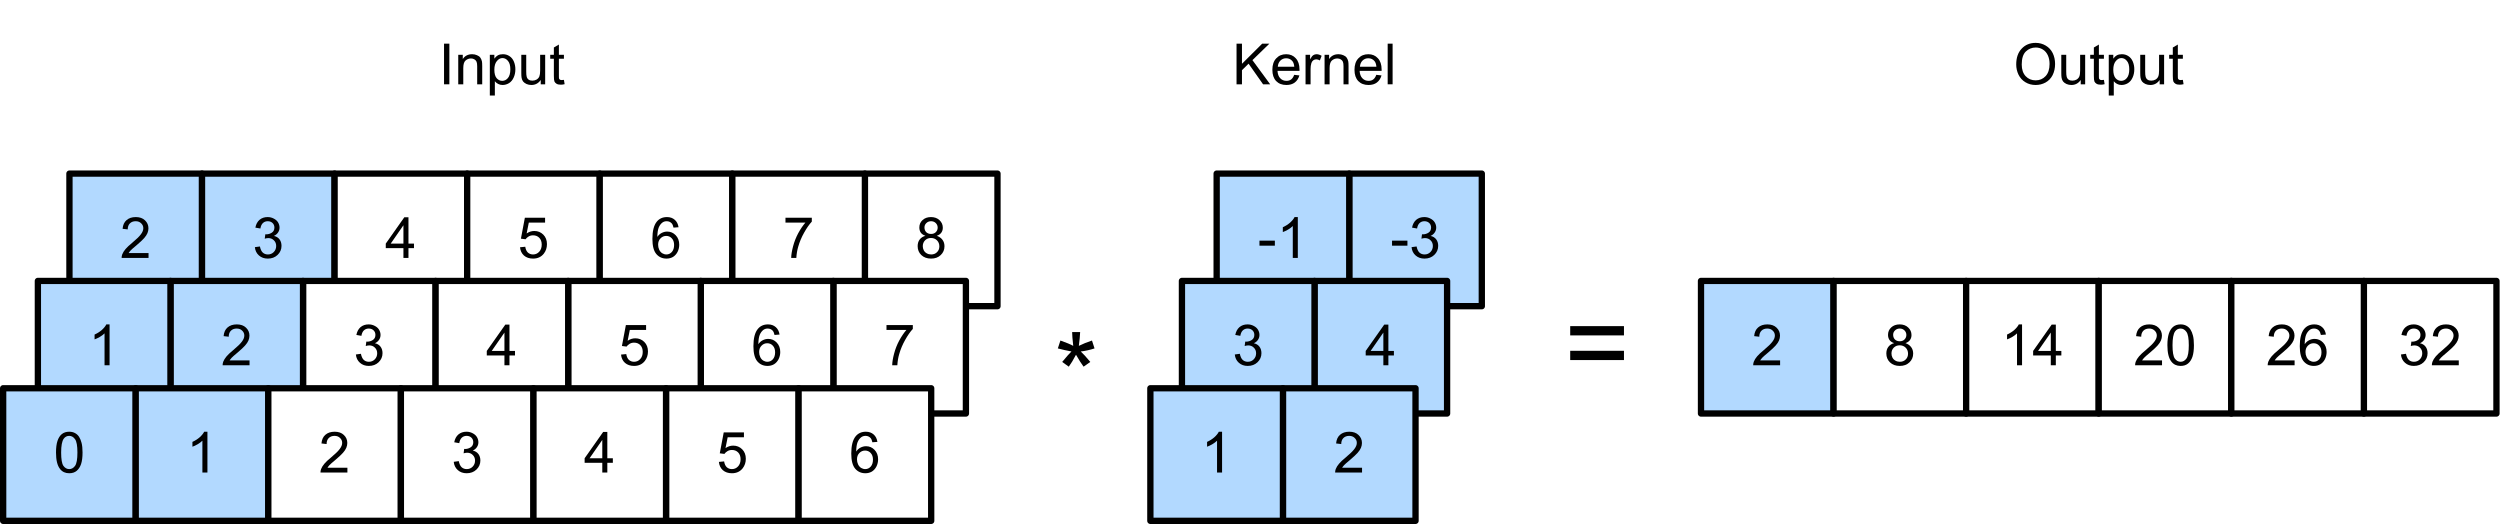
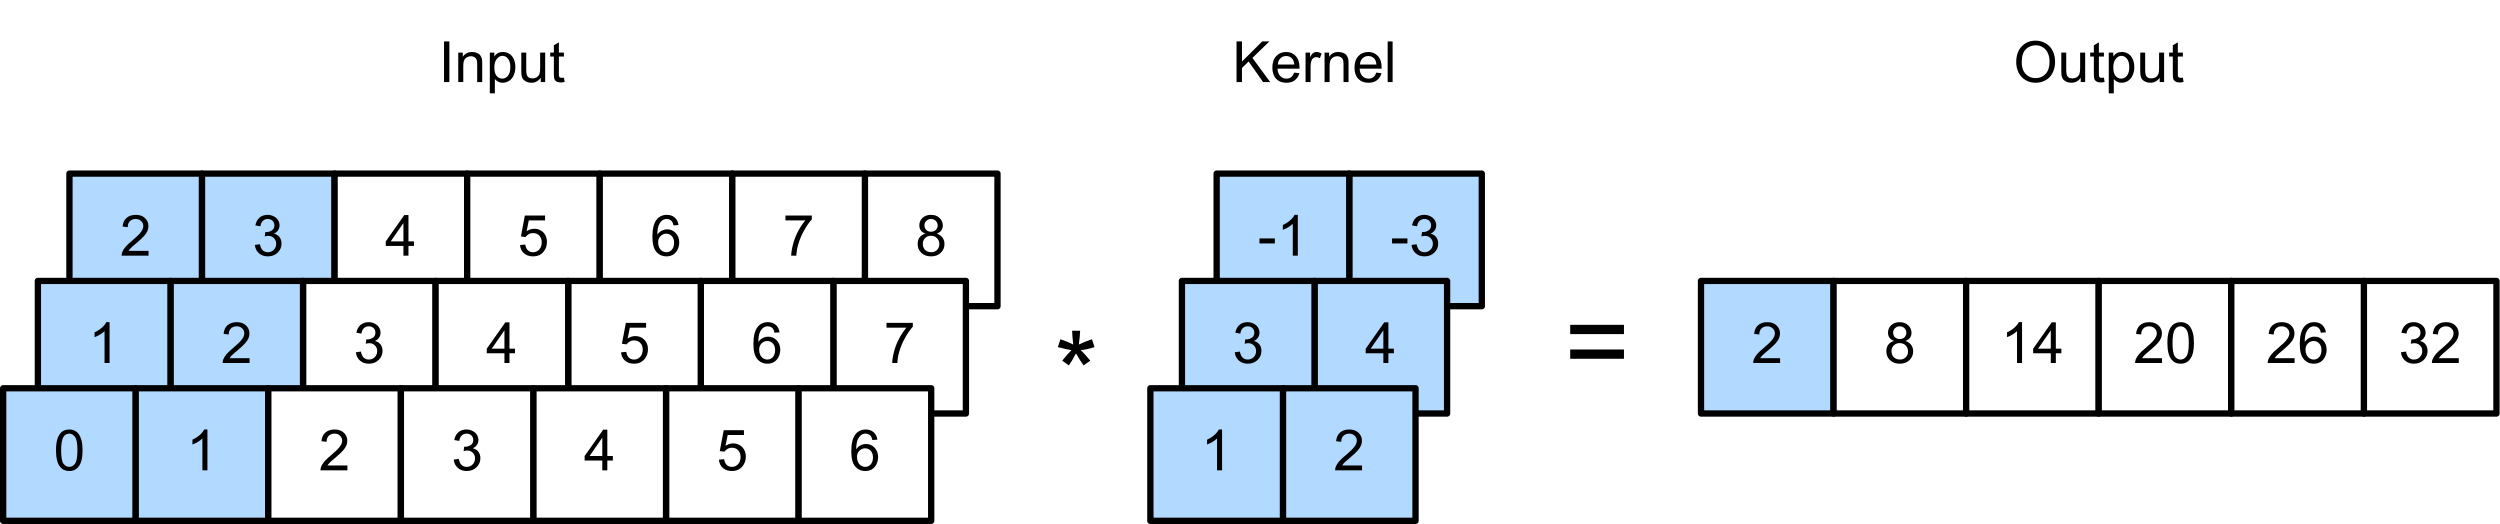
<svg xmlns="http://www.w3.org/2000/svg" xmlns:xlink="http://www.w3.org/1999/xlink" width="396pt" height="83pt" viewBox="0 0 396 83" version="1.1">
  <defs>
    <g>
      <symbol overflow="visible" id="glyph0-0">
        <path style="stroke:none;" d="M 1.125 0 L 1.125 -5.625 L 5.625 -5.625 L 5.625 0 Z M 1.266 -0.141 L 5.484 -0.141 L 5.484 -5.484 L 1.266 -5.484 Z M 1.266 -0.141 " />
      </symbol>
      <symbol overflow="visible" id="glyph0-1">
        <path style="stroke:none;" d="M 0.281 -1.938 L 0.281 -2.734 L 2.719 -2.734 L 2.719 -1.938 Z M 0.281 -1.938 " />
      </symbol>
      <symbol overflow="visible" id="glyph0-2">
        <path style="stroke:none;" d="M 0.375 -1.703 L 1.172 -1.812 C 1.266 -1.363 1.414 -1.039 1.625 -0.844 C 1.844 -0.645 2.113 -0.547 2.438 -0.547 C 2.801 -0.547 3.109 -0.672 3.359 -0.922 C 3.617 -1.18 3.75 -1.504 3.75 -1.891 C 3.75 -2.254 3.629 -2.551 3.391 -2.781 C 3.16 -3.02 2.863 -3.141 2.5 -3.141 C 2.344 -3.141 2.156 -3.109 1.938 -3.047 L 2.031 -3.75 C 2.082 -3.738 2.125 -3.734 2.156 -3.734 C 2.488 -3.734 2.789 -3.82 3.062 -4 C 3.332 -4.176 3.469 -4.445 3.469 -4.812 C 3.469 -5.102 3.367 -5.344 3.172 -5.531 C 2.973 -5.719 2.719 -5.812 2.406 -5.812 C 2.102 -5.812 1.848 -5.711 1.641 -5.516 C 1.441 -5.328 1.312 -5.039 1.25 -4.656 L 0.453 -4.797 C 0.555 -5.328 0.773 -5.738 1.109 -6.031 C 1.453 -6.32 1.879 -6.469 2.391 -6.469 C 2.742 -6.469 3.066 -6.391 3.359 -6.234 C 3.66 -6.086 3.891 -5.883 4.047 -5.625 C 4.203 -5.363 4.281 -5.086 4.281 -4.797 C 4.281 -4.516 4.203 -4.258 4.047 -4.031 C 3.898 -3.801 3.68 -3.617 3.391 -3.484 C 3.773 -3.398 4.07 -3.219 4.281 -2.938 C 4.488 -2.664 4.594 -2.32 4.594 -1.906 C 4.594 -1.344 4.383 -0.863 3.969 -0.469 C 3.562 -0.082 3.047 0.109 2.422 0.109 C 1.859 0.109 1.391 -0.055 1.016 -0.391 C 0.641 -0.723 0.426 -1.16 0.375 -1.703 Z M 0.375 -1.703 " />
      </symbol>
      <symbol overflow="visible" id="glyph0-3">
        <path style="stroke:none;" d="M 3.359 0 L 2.562 0 L 2.562 -5.047 C 2.375 -4.859 2.125 -4.672 1.812 -4.484 C 1.5 -4.305 1.223 -4.176 0.984 -4.094 L 0.984 -4.859 C 1.422 -5.055 1.805 -5.301 2.141 -5.594 C 2.473 -5.895 2.707 -6.188 2.844 -6.469 L 3.359 -6.469 Z M 3.359 0 " />
      </symbol>
      <symbol overflow="visible" id="glyph0-4">
        <path style="stroke:none;" d="M 4.531 -0.766 L 4.531 0 L 0.266 0 C 0.266 -0.188 0.297 -0.367 0.359 -0.547 C 0.473 -0.836 0.648 -1.125 0.891 -1.406 C 1.129 -1.688 1.473 -2.008 1.922 -2.375 C 2.617 -2.957 3.086 -3.414 3.328 -3.75 C 3.578 -4.082 3.703 -4.398 3.703 -4.703 C 3.703 -5.016 3.586 -5.273 3.359 -5.484 C 3.141 -5.703 2.852 -5.812 2.5 -5.812 C 2.113 -5.812 1.805 -5.695 1.578 -5.469 C 1.348 -5.238 1.234 -4.922 1.234 -4.516 L 0.422 -4.609 C 0.473 -5.211 0.68 -5.672 1.047 -5.984 C 1.41 -6.305 1.898 -6.469 2.516 -6.469 C 3.129 -6.469 3.613 -6.297 3.969 -5.953 C 4.332 -5.609 4.516 -5.188 4.516 -4.688 C 4.516 -4.426 4.461 -4.172 4.359 -3.922 C 4.254 -3.672 4.078 -3.406 3.828 -3.125 C 3.586 -2.852 3.188 -2.477 2.625 -2 C 2.145 -1.602 1.836 -1.332 1.703 -1.188 C 1.566 -1.039 1.457 -0.898 1.375 -0.766 Z M 4.531 -0.766 " />
      </symbol>
      <symbol overflow="visible" id="glyph0-5">
        <path style="stroke:none;" d="M 2.906 0 L 2.906 -1.547 L 0.109 -1.547 L 0.109 -2.266 L 3.047 -6.438 L 3.703 -6.438 L 3.703 -2.266 L 4.578 -2.266 L 4.578 -1.547 L 3.703 -1.547 L 3.703 0 Z M 2.906 -2.266 L 2.906 -5.172 L 0.891 -2.266 Z M 2.906 -2.266 " />
      </symbol>
      <symbol overflow="visible" id="glyph0-6">
        <path style="stroke:none;" d="M 0.375 -1.688 L 1.203 -1.766 C 1.266 -1.359 1.406 -1.051 1.625 -0.844 C 1.852 -0.645 2.125 -0.547 2.438 -0.547 C 2.82 -0.547 3.145 -0.688 3.406 -0.969 C 3.676 -1.258 3.812 -1.641 3.812 -2.109 C 3.812 -2.566 3.68 -2.926 3.422 -3.188 C 3.172 -3.445 2.844 -3.578 2.438 -3.578 C 2.176 -3.578 1.941 -3.516 1.734 -3.391 C 1.535 -3.273 1.375 -3.129 1.25 -2.953 L 0.516 -3.047 L 1.141 -6.359 L 4.344 -6.359 L 4.344 -5.594 L 1.766 -5.594 L 1.422 -3.875 C 1.805 -4.133 2.211 -4.266 2.641 -4.266 C 3.203 -4.266 3.676 -4.07 4.062 -3.688 C 4.445 -3.301 4.641 -2.801 4.641 -2.188 C 4.641 -1.602 4.473 -1.098 4.141 -0.672 C 3.723 -0.148 3.156 0.109 2.438 0.109 C 1.852 0.109 1.375 -0.051 1 -0.375 C 0.633 -0.707 0.426 -1.145 0.375 -1.688 Z M 0.375 -1.688 " />
      </symbol>
      <symbol overflow="visible" id="glyph0-7">
        <path style="stroke:none;" d="M 1.594 -3.5 C 1.258 -3.613 1.016 -3.781 0.859 -4 C 0.703 -4.227 0.625 -4.5 0.625 -4.812 C 0.625 -5.281 0.789 -5.672 1.125 -5.984 C 1.469 -6.305 1.914 -6.469 2.469 -6.469 C 3.031 -6.469 3.484 -6.301 3.828 -5.969 C 4.172 -5.645 4.344 -5.25 4.344 -4.781 C 4.344 -4.488 4.266 -4.227 4.109 -4 C 3.953 -3.781 3.711 -3.613 3.391 -3.5 C 3.785 -3.363 4.086 -3.148 4.297 -2.859 C 4.504 -2.578 4.609 -2.238 4.609 -1.844 C 4.609 -1.289 4.41 -0.828 4.016 -0.453 C 3.629 -0.078 3.117 0.109 2.484 0.109 C 1.848 0.109 1.332 -0.078 0.938 -0.453 C 0.551 -0.828 0.359 -1.297 0.359 -1.859 C 0.359 -2.273 0.461 -2.625 0.672 -2.906 C 0.891 -3.195 1.195 -3.395 1.594 -3.5 Z M 1.438 -4.828 C 1.438 -4.523 1.531 -4.273 1.719 -4.078 C 1.914 -3.891 2.172 -3.797 2.484 -3.797 C 2.797 -3.797 3.047 -3.891 3.234 -4.078 C 3.43 -4.273 3.531 -4.516 3.531 -4.797 C 3.531 -5.078 3.43 -5.316 3.234 -5.516 C 3.035 -5.711 2.785 -5.812 2.484 -5.812 C 2.18 -5.812 1.93 -5.711 1.734 -5.516 C 1.535 -5.328 1.438 -5.098 1.438 -4.828 Z M 1.172 -1.859 C 1.172 -1.629 1.223 -1.41 1.328 -1.203 C 1.441 -0.992 1.602 -0.832 1.812 -0.719 C 2.02 -0.602 2.25 -0.547 2.5 -0.547 C 2.875 -0.547 3.18 -0.664 3.422 -0.906 C 3.672 -1.145 3.797 -1.453 3.797 -1.828 C 3.797 -2.211 3.672 -2.531 3.422 -2.781 C 3.172 -3.031 2.852 -3.156 2.469 -3.156 C 2.094 -3.156 1.781 -3.031 1.531 -2.781 C 1.289 -2.531 1.172 -2.223 1.172 -1.859 Z M 1.172 -1.859 " />
      </symbol>
      <symbol overflow="visible" id="glyph0-8">
        <path style="stroke:none;" d="M 4.484 -4.859 L 3.688 -4.797 C 3.625 -5.109 3.523 -5.336 3.391 -5.484 C 3.18 -5.703 2.922 -5.812 2.609 -5.812 C 2.348 -5.812 2.125 -5.742 1.938 -5.609 C 1.688 -5.422 1.488 -5.156 1.344 -4.812 C 1.207 -4.469 1.133 -3.973 1.125 -3.328 C 1.312 -3.609 1.539 -3.816 1.812 -3.953 C 2.094 -4.098 2.383 -4.172 2.688 -4.172 C 3.219 -4.172 3.664 -3.977 4.031 -3.594 C 4.406 -3.207 4.594 -2.707 4.594 -2.094 C 4.594 -1.688 4.504 -1.305 4.328 -0.953 C 4.148 -0.609 3.91 -0.344 3.609 -0.156 C 3.305 0.02 2.961 0.109 2.578 0.109 C 1.922 0.109 1.383 -0.129 0.969 -0.609 C 0.551 -1.098 0.344 -1.898 0.344 -3.016 C 0.344 -4.254 0.57 -5.16 1.031 -5.734 C 1.426 -6.223 1.969 -6.469 2.656 -6.469 C 3.156 -6.469 3.566 -6.32 3.891 -6.031 C 4.211 -5.75 4.41 -5.359 4.484 -4.859 Z M 1.25 -2.094 C 1.25 -1.812 1.305 -1.547 1.422 -1.297 C 1.535 -1.055 1.695 -0.867 1.906 -0.734 C 2.113 -0.609 2.332 -0.547 2.562 -0.547 C 2.895 -0.547 3.18 -0.676 3.422 -0.938 C 3.66 -1.207 3.781 -1.578 3.781 -2.047 C 3.781 -2.492 3.66 -2.844 3.422 -3.094 C 3.191 -3.352 2.895 -3.484 2.531 -3.484 C 2.176 -3.484 1.875 -3.352 1.625 -3.094 C 1.375 -2.844 1.25 -2.508 1.25 -2.094 Z M 1.25 -2.094 " />
      </symbol>
      <symbol overflow="visible" id="glyph0-9">
        <path style="stroke:none;" d="M 0.422 -5.594 L 0.422 -6.359 L 4.594 -6.359 L 4.594 -5.75 C 4.188 -5.312 3.781 -4.727 3.375 -4 C 2.969 -3.281 2.656 -2.535 2.438 -1.766 C 2.281 -1.234 2.18 -0.645 2.141 0 L 1.328 0 C 1.336 -0.508 1.438 -1.117 1.625 -1.828 C 1.812 -2.547 2.082 -3.238 2.438 -3.906 C 2.801 -4.57 3.18 -5.133 3.578 -5.594 Z M 0.422 -5.594 " />
      </symbol>
      <symbol overflow="visible" id="glyph0-10">
        <path style="stroke:none;" d="M 0.375 -3.172 C 0.375 -3.93 0.453 -4.547 0.609 -5.016 C 0.766 -5.484 0.992 -5.844 1.297 -6.094 C 1.609 -6.344 2 -6.469 2.469 -6.469 C 2.82 -6.469 3.129 -6.395 3.391 -6.25 C 3.648 -6.113 3.863 -5.914 4.031 -5.656 C 4.195 -5.395 4.328 -5.078 4.422 -4.703 C 4.523 -4.328 4.578 -3.816 4.578 -3.172 C 4.578 -2.422 4.5 -1.812 4.344 -1.344 C 4.188 -0.883 3.953 -0.523 3.641 -0.266 C 3.336 -0.016 2.945 0.109 2.469 0.109 C 1.852 0.109 1.367 -0.113 1.016 -0.562 C 0.586 -1.094 0.375 -1.961 0.375 -3.172 Z M 1.188 -3.172 C 1.188 -2.117 1.305 -1.414 1.547 -1.062 C 1.797 -0.719 2.102 -0.547 2.469 -0.547 C 2.832 -0.547 3.141 -0.719 3.391 -1.062 C 3.641 -1.414 3.766 -2.117 3.766 -3.172 C 3.766 -4.234 3.641 -4.938 3.391 -5.281 C 3.141 -5.633 2.832 -5.812 2.469 -5.812 C 2.102 -5.812 1.812 -5.66 1.594 -5.359 C 1.32 -4.961 1.188 -4.234 1.188 -3.172 Z M 1.188 -3.172 " />
      </symbol>
      <symbol overflow="visible" id="glyph0-11">
        <path style="stroke:none;" d="M 0.844 0 L 0.844 -6.438 L 1.688 -6.438 L 1.688 0 Z M 0.844 0 " />
      </symbol>
      <symbol overflow="visible" id="glyph0-12">
        <path style="stroke:none;" d="M 0.594 0 L 0.594 -4.672 L 1.312 -4.672 L 1.312 -4 C 1.645 -4.508 2.141 -4.766 2.797 -4.766 C 3.078 -4.766 3.332 -4.711 3.562 -4.609 C 3.801 -4.516 3.977 -4.383 4.094 -4.219 C 4.207 -4.062 4.289 -3.867 4.344 -3.641 C 4.375 -3.492 4.391 -3.238 4.391 -2.875 L 4.391 0 L 3.594 0 L 3.594 -2.844 C 3.594 -3.164 3.562 -3.406 3.5 -3.562 C 3.438 -3.719 3.328 -3.844 3.172 -3.938 C 3.016 -4.039 2.832 -4.094 2.625 -4.094 C 2.289 -4.094 2 -3.984 1.75 -3.766 C 1.508 -3.555 1.391 -3.148 1.391 -2.547 L 1.391 0 Z M 0.594 0 " />
      </symbol>
      <symbol overflow="visible" id="glyph0-13">
        <path style="stroke:none;" d="M 0.594 1.781 L 0.594 -4.672 L 1.312 -4.672 L 1.312 -4.062 C 1.477 -4.301 1.664 -4.477 1.875 -4.594 C 2.094 -4.707 2.359 -4.766 2.672 -4.766 C 3.066 -4.766 3.414 -4.66 3.719 -4.453 C 4.02 -4.254 4.25 -3.969 4.406 -3.594 C 4.562 -3.219 4.641 -2.812 4.641 -2.375 C 4.641 -1.895 4.551 -1.461 4.375 -1.078 C 4.207 -0.691 3.961 -0.395 3.641 -0.188 C 3.316 0.008 2.973 0.109 2.609 0.109 C 2.348 0.109 2.113 0.051 1.906 -0.062 C 1.695 -0.176 1.523 -0.316 1.391 -0.484 L 1.391 1.781 Z M 1.312 -2.312 C 1.312 -1.707 1.43 -1.258 1.672 -0.969 C 1.922 -0.688 2.219 -0.547 2.562 -0.547 C 2.906 -0.547 3.203 -0.691 3.453 -0.984 C 3.711 -1.285 3.844 -1.75 3.844 -2.375 C 3.844 -2.969 3.719 -3.41 3.469 -3.703 C 3.227 -4.004 2.938 -4.156 2.594 -4.156 C 2.258 -4.156 1.961 -3.992 1.703 -3.672 C 1.441 -3.359 1.312 -2.906 1.312 -2.312 Z M 1.312 -2.312 " />
      </symbol>
      <symbol overflow="visible" id="glyph0-14">
        <path style="stroke:none;" d="M 3.656 0 L 3.656 -0.688 C 3.289 -0.156 2.797 0.109 2.172 0.109 C 1.898 0.109 1.645 0.055 1.406 -0.047 C 1.164 -0.16 0.984 -0.297 0.859 -0.453 C 0.742 -0.609 0.664 -0.801 0.625 -1.031 C 0.594 -1.188 0.578 -1.438 0.578 -1.781 L 0.578 -4.672 L 1.359 -4.672 L 1.359 -2.078 C 1.359 -1.66 1.379 -1.383 1.422 -1.25 C 1.461 -1.039 1.562 -0.875 1.719 -0.75 C 1.883 -0.633 2.086 -0.578 2.328 -0.578 C 2.566 -0.578 2.789 -0.633 3 -0.75 C 3.207 -0.875 3.352 -1.039 3.438 -1.25 C 3.52 -1.457 3.562 -1.766 3.562 -2.172 L 3.562 -4.672 L 4.359 -4.672 L 4.359 0 Z M 3.656 0 " />
      </symbol>
      <symbol overflow="visible" id="glyph0-15">
        <path style="stroke:none;" d="M 2.328 -0.703 L 2.438 -0.016 C 2.207 0.035 2.008 0.062 1.844 0.062 C 1.551 0.062 1.328 0.016 1.172 -0.078 C 1.016 -0.172 0.898 -0.289 0.828 -0.438 C 0.766 -0.582 0.734 -0.891 0.734 -1.359 L 0.734 -4.047 L 0.156 -4.047 L 0.156 -4.672 L 0.734 -4.672 L 0.734 -5.828 L 1.531 -6.297 L 1.531 -4.672 L 2.328 -4.672 L 2.328 -4.047 L 1.531 -4.047 L 1.531 -1.328 C 1.531 -1.098 1.539 -0.953 1.562 -0.891 C 1.594 -0.828 1.641 -0.773 1.703 -0.734 C 1.766 -0.691 1.852 -0.672 1.969 -0.672 C 2.062 -0.672 2.18 -0.68 2.328 -0.703 Z M 2.328 -0.703 " />
      </symbol>
      <symbol overflow="visible" id="glyph0-16">
        <path style="stroke:none;" d="M 0.438 -3.141 C 0.438 -4.203 0.723 -5.035 1.297 -5.641 C 1.867 -6.254 2.609 -6.562 3.516 -6.562 C 4.109 -6.562 4.645 -6.414 5.125 -6.125 C 5.602 -5.844 5.969 -5.445 6.219 -4.938 C 6.469 -4.426 6.594 -3.852 6.594 -3.219 C 6.594 -2.562 6.461 -1.973 6.203 -1.453 C 5.941 -0.941 5.566 -0.551 5.078 -0.281 C 4.598 -0.02 4.078 0.109 3.516 0.109 C 2.91 0.109 2.367 -0.035 1.891 -0.328 C 1.41 -0.617 1.047 -1.02 0.797 -1.531 C 0.555 -2.039 0.438 -2.578 0.438 -3.141 Z M 1.312 -3.125 C 1.312 -2.344 1.52 -1.727 1.938 -1.281 C 2.352 -0.844 2.879 -0.625 3.516 -0.625 C 4.148 -0.625 4.676 -0.848 5.094 -1.297 C 5.508 -1.742 5.719 -2.383 5.719 -3.219 C 5.719 -3.738 5.629 -4.191 5.453 -4.578 C 5.273 -4.973 5.016 -5.281 4.672 -5.5 C 4.328 -5.719 3.945 -5.828 3.531 -5.828 C 2.926 -5.828 2.406 -5.617 1.969 -5.203 C 1.531 -4.785 1.312 -4.094 1.312 -3.125 Z M 1.312 -3.125 " />
      </symbol>
      <symbol overflow="visible" id="glyph0-17">
        <path style="stroke:none;" d="M 0.656 0 L 0.656 -6.438 L 1.516 -6.438 L 1.516 -3.25 L 4.719 -6.438 L 5.859 -6.438 L 3.172 -3.828 L 5.984 0 L 4.859 0 L 2.562 -3.266 L 1.516 -2.234 L 1.516 0 Z M 0.656 0 " />
      </symbol>
      <symbol overflow="visible" id="glyph0-18">
        <path style="stroke:none;" d="M 3.781 -1.5 L 4.609 -1.406 C 4.473 -0.926 4.227 -0.551 3.875 -0.281 C 3.531 -0.02 3.086 0.109 2.547 0.109 C 1.867 0.109 1.328 -0.098 0.922 -0.516 C 0.523 -0.941 0.328 -1.535 0.328 -2.297 C 0.328 -3.078 0.531 -3.68 0.938 -4.109 C 1.344 -4.547 1.867 -4.766 2.516 -4.766 C 3.141 -4.766 3.645 -4.551 4.031 -4.125 C 4.426 -3.707 4.625 -3.113 4.625 -2.344 C 4.625 -2.289 4.625 -2.219 4.625 -2.125 L 1.141 -2.125 C 1.172 -1.613 1.316 -1.223 1.578 -0.953 C 1.836 -0.68 2.164 -0.547 2.562 -0.547 C 2.852 -0.547 3.098 -0.617 3.297 -0.766 C 3.504 -0.922 3.664 -1.164 3.781 -1.5 Z M 1.188 -2.781 L 3.797 -2.781 C 3.766 -3.176 3.664 -3.473 3.5 -3.672 C 3.25 -3.973 2.922 -4.125 2.516 -4.125 C 2.148 -4.125 1.844 -4 1.594 -3.75 C 1.352 -3.508 1.219 -3.188 1.188 -2.781 Z M 1.188 -2.781 " />
      </symbol>
      <symbol overflow="visible" id="glyph0-19">
        <path style="stroke:none;" d="M 0.578 0 L 0.578 -4.672 L 1.297 -4.672 L 1.297 -3.953 C 1.473 -4.285 1.641 -4.504 1.797 -4.609 C 1.953 -4.711 2.125 -4.766 2.312 -4.766 C 2.57 -4.766 2.844 -4.68 3.125 -4.516 L 2.844 -3.781 C 2.656 -3.895 2.461 -3.953 2.266 -3.953 C 2.098 -3.953 1.941 -3.898 1.797 -3.797 C 1.66 -3.691 1.562 -3.547 1.5 -3.359 C 1.414 -3.078 1.375 -2.77 1.375 -2.438 L 1.375 0 Z M 0.578 0 " />
      </symbol>
      <symbol overflow="visible" id="glyph0-20">
        <path style="stroke:none;" d="M 0.578 0 L 0.578 -6.438 L 1.359 -6.438 L 1.359 0 Z M 0.578 0 " />
      </symbol>
      <symbol overflow="visible" id="glyph1-0">
        <path style="stroke:none;" d="M 2.25 0 L 2.25 -11.25 L 11.25 -11.25 L 11.25 0 Z M 2.531 -0.281 L 10.969 -0.281 L 10.969 -10.969 L 2.531 -10.969 Z M 2.531 -0.281 " />
      </symbol>
      <symbol overflow="visible" id="glyph1-1">
        <path style="stroke:none;" d="M 0.562 -10.516 L 0.969 -11.766 C 1.895 -11.441 2.57 -11.16 3 -10.922 C 2.883 -11.973 2.828 -12.703 2.828 -13.109 L 4.094 -13.109 C 4.07 -12.523 4.004 -11.797 3.891 -10.922 C 4.492 -11.223 5.188 -11.504 5.969 -11.766 L 6.375 -10.516 C 5.625 -10.273 4.895 -10.113 4.188 -10.031 C 4.539 -9.719 5.047 -9.164 5.703 -8.375 L 4.641 -7.625 C 4.297 -8.082 3.895 -8.711 3.438 -9.516 C 3 -8.68 2.617 -8.051 2.297 -7.625 L 1.25 -8.375 C 1.938 -9.207 2.426 -9.758 2.719 -10.031 C 1.957 -10.176 1.238 -10.336 0.562 -10.516 Z M 0.562 -10.516 " />
      </symbol>
      <symbol overflow="visible" id="glyph1-2">
        <path style="stroke:none;" d="M 9.516 -7.578 L 1 -7.578 L 1 -9.047 L 9.516 -9.047 Z M 9.516 -3.672 L 1 -3.672 L 1 -5.141 L 9.516 -5.141 Z M 9.516 -3.672 " />
      </symbol>
    </g>
  </defs>
  <g id="surface1">
-     <rect x="0" y="0" width="396" height="83" style="fill:rgb(100%,100%,100%);fill-opacity:1;stroke:none;" />
-     <rect x="0" y="0" width="396" height="83" style="fill:rgb(100%,100%,100%);fill-opacity:1;stroke:none;" />
-     <path style="fill-rule:nonzero;fill:rgb(69.803%,85.097%,100%);fill-opacity:1;stroke-width:1;stroke-linecap:round;stroke-linejoin:round;stroke:rgb(0%,0%,0%);stroke-opacity:1;stroke-miterlimit:10;" d="M 216.719 -24.5 L 237.719 -24.5 L 237.719 -3.5 L 216.719 -3.5 Z M 216.719 -24.5 " transform="matrix(1,0,0,1,-3,52)" />
-     <g style="fill:rgb(0%,0%,0%);fill-opacity:1;">
-       <use xlink:href="#glyph0-1" x="220.218" y="40.853" />
-       <use xlink:href="#glyph0-2" x="223.215" y="40.853" />
-     </g>
-     <path style="fill-rule:nonzero;fill:rgb(69.803%,85.097%,100%);fill-opacity:1;stroke-width:1;stroke-linecap:round;stroke-linejoin:round;stroke:rgb(0%,0%,0%);stroke-opacity:1;stroke-miterlimit:10;" d="M 195.719 -24.5 L 216.719 -24.5 L 216.719 -3.5 L 195.719 -3.5 Z M 195.719 -24.5 " transform="matrix(1,0,0,1,-3,52)" />
-     <g style="fill:rgb(0%,0%,0%);fill-opacity:1;">
-       <use xlink:href="#glyph0-1" x="199.218" y="40.853" />
-       <use xlink:href="#glyph0-3" x="202.215" y="40.853" />
-     </g>
-     <path style="fill-rule:nonzero;fill:rgb(69.803%,85.097%,100%);fill-opacity:1;stroke-width:1;stroke-linecap:round;stroke-linejoin:round;stroke:rgb(0%,0%,0%);stroke-opacity:1;stroke-miterlimit:10;" d="M 14 -24.5 L 35 -24.5 L 35 -3.5 L 14 -3.5 Z M 14 -24.5 " transform="matrix(1,0,0,1,-3,52)" />
-     <g style="fill:rgb(0%,0%,0%);fill-opacity:1;">
-       <use xlink:href="#glyph0-4" x="18.997" y="40.853" />
-     </g>
-     <path style="fill-rule:nonzero;fill:rgb(69.803%,85.097%,100%);fill-opacity:1;stroke-width:1;stroke-linecap:round;stroke-linejoin:round;stroke:rgb(0%,0%,0%);stroke-opacity:1;stroke-miterlimit:10;" d="M 35 -24.5 L 56 -24.5 L 56 -3.5 L 35 -3.5 Z M 35 -24.5 " transform="matrix(1,0,0,1,-3,52)" />
-     <g style="fill:rgb(0%,0%,0%);fill-opacity:1;">
-       <use xlink:href="#glyph0-2" x="39.997" y="40.853" />
+     <path style="fill-rule:nonzero;fill:rgb(69.804%,85.098%,100%);fill-opacity:1;stroke-width:1;stroke-linecap:round;stroke-linejoin:round;stroke:rgb(0%,0%,0%);stroke-opacity:1;stroke-miterlimit:10;" d="M 216.719 -24.5 L 237.719 -24.5 L 237.719 -3.5 L 216.719 -3.5 Z M 216.719 -24.5 " transform="matrix(1,0,0,1,-3,52)" />
+     <g style="fill:rgb(0%,0%,0%);fill-opacity:1;">
+       <use xlink:href="#glyph0-1" x="220.219" y="40.5" />
+       <use xlink:href="#glyph0-2" x="223.215" y="40.5" />
+     </g>
+     <path style="fill-rule:nonzero;fill:rgb(69.804%,85.098%,100%);fill-opacity:1;stroke-width:1;stroke-linecap:round;stroke-linejoin:round;stroke:rgb(0%,0%,0%);stroke-opacity:1;stroke-miterlimit:10;" d="M 195.719 -24.5 L 216.719 -24.5 L 216.719 -3.5 L 195.719 -3.5 Z M 195.719 -24.5 " transform="matrix(1,0,0,1,-3,52)" />
+     <g style="fill:rgb(0%,0%,0%);fill-opacity:1;">
+       <use xlink:href="#glyph0-1" x="199.219" y="40.5" />
+       <use xlink:href="#glyph0-3" x="202.215" y="40.5" />
+     </g>
+     <path style="fill-rule:nonzero;fill:rgb(69.804%,85.098%,100%);fill-opacity:1;stroke-width:1;stroke-linecap:round;stroke-linejoin:round;stroke:rgb(0%,0%,0%);stroke-opacity:1;stroke-miterlimit:10;" d="M 14 -24.5 L 35 -24.5 L 35 -3.5 L 14 -3.5 Z M 14 -24.5 " transform="matrix(1,0,0,1,-3,52)" />
+     <g style="fill:rgb(0%,0%,0%);fill-opacity:1;">
+       <use xlink:href="#glyph0-4" x="18.997" y="40.5" />
+     </g>
+     <path style="fill-rule:nonzero;fill:rgb(69.804%,85.098%,100%);fill-opacity:1;stroke-width:1;stroke-linecap:round;stroke-linejoin:round;stroke:rgb(0%,0%,0%);stroke-opacity:1;stroke-miterlimit:10;" d="M 35 -24.5 L 56 -24.5 L 56 -3.5 L 35 -3.5 Z M 35 -24.5 " transform="matrix(1,0,0,1,-3,52)" />
+     <g style="fill:rgb(0%,0%,0%);fill-opacity:1;">
+       <use xlink:href="#glyph0-2" x="39.997" y="40.5" />
    </g>
    <path style="fill-rule:nonzero;fill:rgb(100%,100%,100%);fill-opacity:1;stroke-width:1;stroke-linecap:round;stroke-linejoin:round;stroke:rgb(0%,0%,0%);stroke-opacity:1;stroke-miterlimit:10;" d="M 56 -24.5 L 77 -24.5 L 77 -3.5 L 56 -3.5 Z M 56 -24.5 " transform="matrix(1,0,0,1,-3,52)" />
    <g style="fill:rgb(0%,0%,0%);fill-opacity:1;">
-       <use xlink:href="#glyph0-5" x="60.997" y="40.853" />
+       <use xlink:href="#glyph0-5" x="60.997" y="40.5" />
    </g>
    <path style="fill-rule:nonzero;fill:rgb(100%,100%,100%);fill-opacity:1;stroke-width:1;stroke-linecap:round;stroke-linejoin:round;stroke:rgb(0%,0%,0%);stroke-opacity:1;stroke-miterlimit:10;" d="M 77 -24.5 L 98 -24.5 L 98 -3.5 L 77 -3.5 Z M 77 -24.5 " transform="matrix(1,0,0,1,-3,52)" />
    <g style="fill:rgb(0%,0%,0%);fill-opacity:1;">
-       <use xlink:href="#glyph0-6" x="81.997" y="40.853" />
+       <use xlink:href="#glyph0-6" x="81.997" y="40.5" />
    </g>
    <path style="fill-rule:nonzero;fill:rgb(100%,100%,100%);fill-opacity:1;stroke-width:1;stroke-linecap:round;stroke-linejoin:round;stroke:rgb(0%,0%,0%);stroke-opacity:1;stroke-miterlimit:10;" d="M 140 -24.5 L 161 -24.5 L 161 -3.5 L 140 -3.5 Z M 140 -24.5 " transform="matrix(1,0,0,1,-3,52)" />
    <g style="fill:rgb(0%,0%,0%);fill-opacity:1;">
-       <use xlink:href="#glyph0-7" x="144.997" y="40.853" />
+       <use xlink:href="#glyph0-7" x="144.997" y="40.5" />
    </g>
    <path style="fill-rule:nonzero;fill:rgb(100%,100%,100%);fill-opacity:1;stroke-width:1;stroke-linecap:round;stroke-linejoin:round;stroke:rgb(0%,0%,0%);stroke-opacity:1;stroke-miterlimit:10;" d="M 98 -24.5 L 119 -24.5 L 119 -3.5 L 98 -3.5 Z M 98 -24.5 " transform="matrix(1,0,0,1,-3,52)" />
    <g style="fill:rgb(0%,0%,0%);fill-opacity:1;">
-       <use xlink:href="#glyph0-8" x="102.997" y="40.853" />
+       <use xlink:href="#glyph0-8" x="102.997" y="40.5" />
    </g>
    <path style="fill-rule:nonzero;fill:rgb(100%,100%,100%);fill-opacity:1;stroke-width:1;stroke-linecap:round;stroke-linejoin:round;stroke:rgb(0%,0%,0%);stroke-opacity:1;stroke-miterlimit:10;" d="M 119 -24.5 L 140 -24.5 L 140 -3.5 L 119 -3.5 Z M 119 -24.5 " transform="matrix(1,0,0,1,-3,52)" />
    <g style="fill:rgb(0%,0%,0%);fill-opacity:1;">
-       <use xlink:href="#glyph0-9" x="123.997" y="40.853" />
-     </g>
-     <g style="fill:rgb(0%,0%,0%);fill-opacity:1;">
-       <use xlink:href="#glyph1-1" x="167" y="65.706" />
-     </g>
-     <g style="fill:rgb(0%,0%,0%);fill-opacity:1;">
-       <use xlink:href="#glyph1-2" x="247.72" y="60.706" />
+       <use xlink:href="#glyph0-9" x="123.997" y="40.5" />
+     </g>
+     <g style="fill:rgb(0%,0%,0%);fill-opacity:1;">
+       <use xlink:href="#glyph1-1" x="167" y="65.5" />
+     </g>
+     <g style="fill:rgb(0%,0%,0%);fill-opacity:1;">
+       <use xlink:href="#glyph1-2" x="247.72" y="60.5" />
    </g>
    <path style="fill-rule:nonzero;fill:rgb(100%,100%,100%);fill-opacity:1;stroke-width:1;stroke-linecap:round;stroke-linejoin:round;stroke:rgb(0%,0%,0%);stroke-opacity:1;stroke-miterlimit:10;" d="M 135 -7.5 L 156 -7.5 L 156 13.5 L 135 13.5 Z M 135 -7.5 " transform="matrix(1,0,0,1,-3,52)" />
    <g style="fill:rgb(0%,0%,0%);fill-opacity:1;">
-       <use xlink:href="#glyph0-9" x="139.997" y="57.853" />
+       <use xlink:href="#glyph0-9" x="139.997" y="57.5" />
    </g>
    <path style="fill-rule:nonzero;fill:rgb(100%,100%,100%);fill-opacity:1;stroke-width:1;stroke-linecap:round;stroke-linejoin:round;stroke:rgb(0%,0%,0%);stroke-opacity:1;stroke-miterlimit:10;" d="M 51 -7.5 L 72 -7.5 L 72 13.5 L 51 13.5 Z M 51 -7.5 " transform="matrix(1,0,0,1,-3,52)" />
    <g style="fill:rgb(0%,0%,0%);fill-opacity:1;">
-       <use xlink:href="#glyph0-2" x="55.997" y="57.853" />
+       <use xlink:href="#glyph0-2" x="55.997" y="57.5" />
    </g>
    <path style="fill-rule:nonzero;fill:rgb(100%,100%,100%);fill-opacity:1;stroke-width:1;stroke-linecap:round;stroke-linejoin:round;stroke:rgb(0%,0%,0%);stroke-opacity:1;stroke-miterlimit:10;" d="M 114 -7.5 L 135 -7.5 L 135 13.5 L 114 13.5 Z M 114 -7.5 " transform="matrix(1,0,0,1,-3,52)" />
    <g style="fill:rgb(0%,0%,0%);fill-opacity:1;">
-       <use xlink:href="#glyph0-8" x="118.997" y="57.853" />
-     </g>
-     <path style="fill-rule:nonzero;fill:rgb(69.803%,85.097%,100%);fill-opacity:1;stroke-width:1;stroke-linecap:round;stroke-linejoin:round;stroke:rgb(0%,0%,0%);stroke-opacity:1;stroke-miterlimit:10;" d="M 30 -7.5 L 51 -7.5 L 51 13.5 L 30 13.5 Z M 30 -7.5 " transform="matrix(1,0,0,1,-3,52)" />
-     <g style="fill:rgb(0%,0%,0%);fill-opacity:1;">
-       <use xlink:href="#glyph0-4" x="34.997" y="57.853" />
+       <use xlink:href="#glyph0-8" x="118.997" y="57.5" />
+     </g>
+     <path style="fill-rule:nonzero;fill:rgb(69.804%,85.098%,100%);fill-opacity:1;stroke-width:1;stroke-linecap:round;stroke-linejoin:round;stroke:rgb(0%,0%,0%);stroke-opacity:1;stroke-miterlimit:10;" d="M 30 -7.5 L 51 -7.5 L 51 13.5 L 30 13.5 Z M 30 -7.5 " transform="matrix(1,0,0,1,-3,52)" />
+     <g style="fill:rgb(0%,0%,0%);fill-opacity:1;">
+       <use xlink:href="#glyph0-4" x="34.997" y="57.5" />
    </g>
    <path style="fill-rule:nonzero;fill:rgb(100%,100%,100%);fill-opacity:1;stroke-width:1;stroke-linecap:round;stroke-linejoin:round;stroke:rgb(0%,0%,0%);stroke-opacity:1;stroke-miterlimit:10;" d="M 93 -7.5 L 114 -7.5 L 114 13.5 L 93 13.5 Z M 93 -7.5 " transform="matrix(1,0,0,1,-3,52)" />
    <g style="fill:rgb(0%,0%,0%);fill-opacity:1;">
-       <use xlink:href="#glyph0-6" x="97.997" y="57.853" />
-     </g>
-     <path style="fill-rule:nonzero;fill:rgb(69.803%,85.097%,100%);fill-opacity:1;stroke-width:1;stroke-linecap:round;stroke-linejoin:round;stroke:rgb(0%,0%,0%);stroke-opacity:1;stroke-miterlimit:10;" d="M 9 -7.5 L 30 -7.5 L 30 13.5 L 9 13.5 Z M 9 -7.5 " transform="matrix(1,0,0,1,-3,52)" />
-     <g style="fill:rgb(0%,0%,0%);fill-opacity:1;">
-       <use xlink:href="#glyph0-3" x="13.997" y="57.853" />
+       <use xlink:href="#glyph0-6" x="97.997" y="57.5" />
+     </g>
+     <path style="fill-rule:nonzero;fill:rgb(69.804%,85.098%,100%);fill-opacity:1;stroke-width:1;stroke-linecap:round;stroke-linejoin:round;stroke:rgb(0%,0%,0%);stroke-opacity:1;stroke-miterlimit:10;" d="M 9 -7.5 L 30 -7.5 L 30 13.5 L 9 13.5 Z M 9 -7.5 " transform="matrix(1,0,0,1,-3,52)" />
+     <g style="fill:rgb(0%,0%,0%);fill-opacity:1;">
+       <use xlink:href="#glyph0-3" x="13.997" y="57.5" />
    </g>
    <path style="fill-rule:nonzero;fill:rgb(100%,100%,100%);fill-opacity:1;stroke-width:1;stroke-linecap:round;stroke-linejoin:round;stroke:rgb(0%,0%,0%);stroke-opacity:1;stroke-miterlimit:10;" d="M 72 -7.5 L 93 -7.5 L 93 13.5 L 72 13.5 Z M 72 -7.5 " transform="matrix(1,0,0,1,-3,52)" />
    <g style="fill:rgb(0%,0%,0%);fill-opacity:1;">
-       <use xlink:href="#glyph0-5" x="76.997" y="57.853" />
-     </g>
-     <path style="fill-rule:nonzero;fill:rgb(69.803%,85.097%,100%);fill-opacity:1;stroke-width:1;stroke-linecap:round;stroke-linejoin:round;stroke:rgb(0%,0%,0%);stroke-opacity:1;stroke-miterlimit:10;" d="M 211.219 -7.5 L 232.219 -7.5 L 232.219 13.5 L 211.219 13.5 Z M 211.219 -7.5 " transform="matrix(1,0,0,1,-3,52)" />
-     <g style="fill:rgb(0%,0%,0%);fill-opacity:1;">
-       <use xlink:href="#glyph0-5" x="216.217" y="57.853" />
-     </g>
-     <path style="fill-rule:nonzero;fill:rgb(69.803%,85.097%,100%);fill-opacity:1;stroke-width:1;stroke-linecap:round;stroke-linejoin:round;stroke:rgb(0%,0%,0%);stroke-opacity:1;stroke-miterlimit:10;" d="M 190.219 -7.5 L 211.219 -7.5 L 211.219 13.5 L 190.219 13.5 Z M 190.219 -7.5 " transform="matrix(1,0,0,1,-3,52)" />
-     <g style="fill:rgb(0%,0%,0%);fill-opacity:1;">
-       <use xlink:href="#glyph0-2" x="195.217" y="57.853" />
+       <use xlink:href="#glyph0-5" x="76.997" y="57.5" />
+     </g>
+     <path style="fill-rule:nonzero;fill:rgb(69.804%,85.098%,100%);fill-opacity:1;stroke-width:1;stroke-linecap:round;stroke-linejoin:round;stroke:rgb(0%,0%,0%);stroke-opacity:1;stroke-miterlimit:10;" d="M 211.219 -7.5 L 232.219 -7.5 L 232.219 13.5 L 211.219 13.5 Z M 211.219 -7.5 " transform="matrix(1,0,0,1,-3,52)" />
+     <g style="fill:rgb(0%,0%,0%);fill-opacity:1;">
+       <use xlink:href="#glyph0-5" x="216.217" y="57.5" />
+     </g>
+     <path style="fill-rule:nonzero;fill:rgb(69.804%,85.098%,100%);fill-opacity:1;stroke-width:1;stroke-linecap:round;stroke-linejoin:round;stroke:rgb(0%,0%,0%);stroke-opacity:1;stroke-miterlimit:10;" d="M 190.219 -7.5 L 211.219 -7.5 L 211.219 13.5 L 190.219 13.5 Z M 190.219 -7.5 " transform="matrix(1,0,0,1,-3,52)" />
+     <g style="fill:rgb(0%,0%,0%);fill-opacity:1;">
+       <use xlink:href="#glyph0-2" x="195.217" y="57.5" />
    </g>
    <path style="fill-rule:nonzero;fill:rgb(100%,100%,100%);fill-opacity:1;stroke-width:1;stroke-linecap:round;stroke-linejoin:round;stroke:rgb(0%,0%,0%);stroke-opacity:1;stroke-miterlimit:10;" d="M 377.438 -7.5 L 398.438 -7.5 L 398.438 13.5 L 377.438 13.5 Z M 377.438 -7.5 " transform="matrix(1,0,0,1,-3,52)" />
    <g style="fill:rgb(0%,0%,0%);fill-opacity:1;">
-       <use xlink:href="#glyph0-2" x="379.934" y="57.853" />
-       <use xlink:href="#glyph0-4" x="384.94" y="57.853" />
-     </g>
-     <path style="fill-rule:nonzero;fill:rgb(69.803%,85.097%,100%);fill-opacity:1;stroke-width:1;stroke-linecap:round;stroke-linejoin:round;stroke:rgb(0%,0%,0%);stroke-opacity:1;stroke-miterlimit:10;" d="M 272.438 -7.5 L 293.438 -7.5 L 293.438 13.5 L 272.438 13.5 Z M 272.438 -7.5 " transform="matrix(1,0,0,1,-3,52)" />
-     <g style="fill:rgb(0%,0%,0%);fill-opacity:1;">
-       <use xlink:href="#glyph0-4" x="277.437" y="57.853" />
+       <use xlink:href="#glyph0-2" x="379.934" y="57.5" />
+       <use xlink:href="#glyph0-4" x="384.94" y="57.5" />
+     </g>
+     <path style="fill-rule:nonzero;fill:rgb(69.804%,85.098%,100%);fill-opacity:1;stroke-width:1;stroke-linecap:round;stroke-linejoin:round;stroke:rgb(0%,0%,0%);stroke-opacity:1;stroke-miterlimit:10;" d="M 272.438 -7.5 L 293.438 -7.5 L 293.438 13.5 L 272.438 13.5 Z M 272.438 -7.5 " transform="matrix(1,0,0,1,-3,52)" />
+     <g style="fill:rgb(0%,0%,0%);fill-opacity:1;">
+       <use xlink:href="#glyph0-4" x="277.437" y="57.5" />
    </g>
    <path style="fill-rule:nonzero;fill:rgb(100%,100%,100%);fill-opacity:1;stroke-width:1;stroke-linecap:round;stroke-linejoin:round;stroke:rgb(0%,0%,0%);stroke-opacity:1;stroke-miterlimit:10;" d="M 293.438 -7.5 L 314.438 -7.5 L 314.438 13.5 L 293.438 13.5 Z M 293.438 -7.5 " transform="matrix(1,0,0,1,-3,52)" />
    <g style="fill:rgb(0%,0%,0%);fill-opacity:1;">
-       <use xlink:href="#glyph0-7" x="298.437" y="57.853" />
+       <use xlink:href="#glyph0-7" x="298.437" y="57.5" />
    </g>
    <path style="fill-rule:nonzero;fill:rgb(100%,100%,100%);fill-opacity:1;stroke-width:1;stroke-linecap:round;stroke-linejoin:round;stroke:rgb(0%,0%,0%);stroke-opacity:1;stroke-miterlimit:10;" d="M 314.438 -7.5 L 335.438 -7.5 L 335.438 13.5 L 314.438 13.5 Z M 314.438 -7.5 " transform="matrix(1,0,0,1,-3,52)" />
    <g style="fill:rgb(0%,0%,0%);fill-opacity:1;">
-       <use xlink:href="#glyph0-3" x="316.934" y="57.853" />
-       <use xlink:href="#glyph0-5" x="321.94" y="57.853" />
+       <use xlink:href="#glyph0-3" x="316.934" y="57.5" />
+       <use xlink:href="#glyph0-5" x="321.94" y="57.5" />
    </g>
    <path style="fill-rule:nonzero;fill:rgb(100%,100%,100%);fill-opacity:1;stroke-width:1;stroke-linecap:round;stroke-linejoin:round;stroke:rgb(0%,0%,0%);stroke-opacity:1;stroke-miterlimit:10;" d="M 335.438 -7.5 L 356.438 -7.5 L 356.438 13.5 L 335.438 13.5 Z M 335.438 -7.5 " transform="matrix(1,0,0,1,-3,52)" />
    <g style="fill:rgb(0%,0%,0%);fill-opacity:1;">
-       <use xlink:href="#glyph0-4" x="337.934" y="57.853" />
-       <use xlink:href="#glyph0-10" x="342.94" y="57.853" />
+       <use xlink:href="#glyph0-4" x="337.934" y="57.5" />
+       <use xlink:href="#glyph0-10" x="342.94" y="57.5" />
    </g>
    <path style="fill-rule:nonzero;fill:rgb(100%,100%,100%);fill-opacity:1;stroke-width:1;stroke-linecap:round;stroke-linejoin:round;stroke:rgb(0%,0%,0%);stroke-opacity:1;stroke-miterlimit:10;" d="M 356.438 -7.5 L 377.438 -7.5 L 377.438 13.5 L 356.438 13.5 Z M 356.438 -7.5 " transform="matrix(1,0,0,1,-3,52)" />
    <g style="fill:rgb(0%,0%,0%);fill-opacity:1;">
-       <use xlink:href="#glyph0-4" x="358.934" y="57.853" />
-       <use xlink:href="#glyph0-8" x="363.94" y="57.853" />
-     </g>
-     <path style="fill-rule:nonzero;fill:rgb(69.803%,85.097%,100%);fill-opacity:1;stroke-width:1;stroke-linecap:round;stroke-linejoin:round;stroke:rgb(0%,0%,0%);stroke-opacity:1;stroke-miterlimit:10;" d="M 3.5 9.5 L 24.5 9.5 L 24.5 30.5 L 3.5 30.5 Z M 3.5 9.5 " transform="matrix(1,0,0,1,-3,52)" />
-     <g style="fill:rgb(0%,0%,0%);fill-opacity:1;">
-       <use xlink:href="#glyph0-10" x="8.497" y="74.853" />
-     </g>
-     <path style="fill-rule:nonzero;fill:rgb(69.803%,85.097%,100%);fill-opacity:1;stroke-width:1;stroke-linecap:round;stroke-linejoin:round;stroke:rgb(0%,0%,0%);stroke-opacity:1;stroke-miterlimit:10;" d="M 24.5 9.5 L 45.5 9.5 L 45.5 30.5 L 24.5 30.5 Z M 24.5 9.5 " transform="matrix(1,0,0,1,-3,52)" />
-     <g style="fill:rgb(0%,0%,0%);fill-opacity:1;">
-       <use xlink:href="#glyph0-3" x="29.497" y="74.853" />
+       <use xlink:href="#glyph0-4" x="358.934" y="57.5" />
+       <use xlink:href="#glyph0-8" x="363.94" y="57.5" />
+     </g>
+     <path style="fill-rule:nonzero;fill:rgb(69.804%,85.098%,100%);fill-opacity:1;stroke-width:1;stroke-linecap:round;stroke-linejoin:round;stroke:rgb(0%,0%,0%);stroke-opacity:1;stroke-miterlimit:10;" d="M 3.5 9.5 L 24.5 9.5 L 24.5 30.5 L 3.5 30.5 Z M 3.5 9.5 " transform="matrix(1,0,0,1,-3,52)" />
+     <g style="fill:rgb(0%,0%,0%);fill-opacity:1;">
+       <use xlink:href="#glyph0-10" x="8.497" y="74.5" />
+     </g>
+     <path style="fill-rule:nonzero;fill:rgb(69.804%,85.098%,100%);fill-opacity:1;stroke-width:1;stroke-linecap:round;stroke-linejoin:round;stroke:rgb(0%,0%,0%);stroke-opacity:1;stroke-miterlimit:10;" d="M 24.5 9.5 L 45.5 9.5 L 45.5 30.5 L 24.5 30.5 Z M 24.5 9.5 " transform="matrix(1,0,0,1,-3,52)" />
+     <g style="fill:rgb(0%,0%,0%);fill-opacity:1;">
+       <use xlink:href="#glyph0-3" x="29.497" y="74.5" />
    </g>
    <path style="fill-rule:nonzero;fill:rgb(100%,100%,100%);fill-opacity:1;stroke-width:1;stroke-linecap:round;stroke-linejoin:round;stroke:rgb(0%,0%,0%);stroke-opacity:1;stroke-miterlimit:10;" d="M 45.5 9.5 L 66.5 9.5 L 66.5 30.5 L 45.5 30.5 Z M 45.5 9.5 " transform="matrix(1,0,0,1,-3,52)" />
    <g style="fill:rgb(0%,0%,0%);fill-opacity:1;">
-       <use xlink:href="#glyph0-4" x="50.497" y="74.853" />
+       <use xlink:href="#glyph0-4" x="50.497" y="74.5" />
    </g>
    <path style="fill-rule:nonzero;fill:rgb(100%,100%,100%);fill-opacity:1;stroke-width:1;stroke-linecap:round;stroke-linejoin:round;stroke:rgb(0%,0%,0%);stroke-opacity:1;stroke-miterlimit:10;" d="M 66.5 9.5 L 87.5 9.5 L 87.5 30.5 L 66.5 30.5 Z M 66.5 9.5 " transform="matrix(1,0,0,1,-3,52)" />
    <g style="fill:rgb(0%,0%,0%);fill-opacity:1;">
-       <use xlink:href="#glyph0-2" x="71.497" y="74.853" />
+       <use xlink:href="#glyph0-2" x="71.497" y="74.5" />
    </g>
    <path style="fill-rule:nonzero;fill:rgb(100%,100%,100%);fill-opacity:1;stroke-width:1;stroke-linecap:round;stroke-linejoin:round;stroke:rgb(0%,0%,0%);stroke-opacity:1;stroke-miterlimit:10;" d="M 108.5 9.5 L 129.5 9.5 L 129.5 30.5 L 108.5 30.5 Z M 108.5 9.5 " transform="matrix(1,0,0,1,-3,52)" />
    <g style="fill:rgb(0%,0%,0%);fill-opacity:1;">
-       <use xlink:href="#glyph0-6" x="113.497" y="74.853" />
+       <use xlink:href="#glyph0-6" x="113.497" y="74.5" />
    </g>
    <path style="fill-rule:nonzero;fill:rgb(100%,100%,100%);fill-opacity:1;stroke-width:1;stroke-linecap:round;stroke-linejoin:round;stroke:rgb(0%,0%,0%);stroke-opacity:1;stroke-miterlimit:10;" d="M 129.5 9.5 L 150.5 9.5 L 150.5 30.5 L 129.5 30.5 Z M 129.5 9.5 " transform="matrix(1,0,0,1,-3,52)" />
    <g style="fill:rgb(0%,0%,0%);fill-opacity:1;">
-       <use xlink:href="#glyph0-8" x="134.497" y="74.853" />
+       <use xlink:href="#glyph0-8" x="134.497" y="74.5" />
    </g>
    <path style="fill-rule:nonzero;fill:rgb(100%,100%,100%);fill-opacity:1;stroke-width:1;stroke-linecap:round;stroke-linejoin:round;stroke:rgb(0%,0%,0%);stroke-opacity:1;stroke-miterlimit:10;" d="M 87.5 9.5 L 108.5 9.5 L 108.5 30.5 L 87.5 30.5 Z M 87.5 9.5 " transform="matrix(1,0,0,1,-3,52)" />
    <g style="fill:rgb(0%,0%,0%);fill-opacity:1;">
-       <use xlink:href="#glyph0-5" x="92.497" y="74.853" />
-     </g>
-     <path style="fill-rule:nonzero;fill:rgb(69.803%,85.097%,100%);fill-opacity:1;stroke-width:1;stroke-linecap:round;stroke-linejoin:round;stroke:rgb(0%,0%,0%);stroke-opacity:1;stroke-miterlimit:10;" d="M 206.219 9.5 L 227.219 9.5 L 227.219 30.5 L 206.219 30.5 Z M 206.219 9.5 " transform="matrix(1,0,0,1,-3,52)" />
-     <g style="fill:rgb(0%,0%,0%);fill-opacity:1;">
-       <use xlink:href="#glyph0-4" x="211.217" y="74.853" />
-     </g>
-     <path style="fill-rule:nonzero;fill:rgb(69.803%,85.097%,100%);fill-opacity:1;stroke-width:1;stroke-linecap:round;stroke-linejoin:round;stroke:rgb(0%,0%,0%);stroke-opacity:1;stroke-miterlimit:10;" d="M 185.219 9.5 L 206.219 9.5 L 206.219 30.5 L 185.219 30.5 Z M 185.219 9.5 " transform="matrix(1,0,0,1,-3,52)" />
-     <g style="fill:rgb(0%,0%,0%);fill-opacity:1;">
-       <use xlink:href="#glyph0-3" x="190.217" y="74.853" />
-     </g>
-     <g style="fill:rgb(0%,0%,0%);fill-opacity:1;">
-       <use xlink:href="#glyph0-11" x="69.491" y="13.353" />
-       <use xlink:href="#glyph0-12" x="71.992" y="13.353" />
-       <use xlink:href="#glyph0-13" x="76.994" y="13.353" />
-       <use xlink:href="#glyph0-14" x="81.996" y="13.353" />
-       <use xlink:href="#glyph0-15" x="86.998" y="13.353" />
-     </g>
-     <g style="fill:rgb(0%,0%,0%);fill-opacity:1;">
-       <use xlink:href="#glyph0-16" x="318.931" y="13.353" />
-       <use xlink:href="#glyph0-14" x="325.931" y="13.353" />
-       <use xlink:href="#glyph0-15" x="330.933" y="13.353" />
-       <use xlink:href="#glyph0-13" x="333.433" y="13.353" />
-       <use xlink:href="#glyph0-14" x="338.435" y="13.353" />
-       <use xlink:href="#glyph0-15" x="343.438" y="13.353" />
-     </g>
-     <g style="fill:rgb(0%,0%,0%);fill-opacity:1;">
-       <use xlink:href="#glyph0-17" x="195.212" y="13.353" />
-       <use xlink:href="#glyph0-18" x="201.215" y="13.353" />
-     </g>
-     <g style="fill:rgb(0%,0%,0%);fill-opacity:1;">
-       <use xlink:href="#glyph0-19" x="206.221" y="13.353" />
-       <use xlink:href="#glyph0-12" x="209.218" y="13.353" />
-     </g>
-     <g style="fill:rgb(0%,0%,0%);fill-opacity:1;">
-       <use xlink:href="#glyph0-18" x="214.223" y="13.353" />
-     </g>
-     <g style="fill:rgb(0%,0%,0%);fill-opacity:1;">
-       <use xlink:href="#glyph0-20" x="219.229" y="13.353" />
+       <use xlink:href="#glyph0-5" x="92.497" y="74.5" />
+     </g>
+     <path style="fill-rule:nonzero;fill:rgb(69.804%,85.098%,100%);fill-opacity:1;stroke-width:1;stroke-linecap:round;stroke-linejoin:round;stroke:rgb(0%,0%,0%);stroke-opacity:1;stroke-miterlimit:10;" d="M 206.219 9.5 L 227.219 9.5 L 227.219 30.5 L 206.219 30.5 Z M 206.219 9.5 " transform="matrix(1,0,0,1,-3,52)" />
+     <g style="fill:rgb(0%,0%,0%);fill-opacity:1;">
+       <use xlink:href="#glyph0-4" x="211.217" y="74.5" />
+     </g>
+     <path style="fill-rule:nonzero;fill:rgb(69.804%,85.098%,100%);fill-opacity:1;stroke-width:1;stroke-linecap:round;stroke-linejoin:round;stroke:rgb(0%,0%,0%);stroke-opacity:1;stroke-miterlimit:10;" d="M 185.219 9.5 L 206.219 9.5 L 206.219 30.5 L 185.219 30.5 Z M 185.219 9.5 " transform="matrix(1,0,0,1,-3,52)" />
+     <g style="fill:rgb(0%,0%,0%);fill-opacity:1;">
+       <use xlink:href="#glyph0-3" x="190.217" y="74.5" />
+     </g>
+     <g style="fill:rgb(0%,0%,0%);fill-opacity:1;">
+       <use xlink:href="#glyph0-11" x="69.491" y="13" />
+       <use xlink:href="#glyph0-12" x="71.992" y="13" />
+       <use xlink:href="#glyph0-13" x="76.994" y="13" />
+       <use xlink:href="#glyph0-14" x="81.996" y="13" />
+       <use xlink:href="#glyph0-15" x="86.998" y="13" />
+     </g>
+     <g style="fill:rgb(0%,0%,0%);fill-opacity:1;">
+       <use xlink:href="#glyph0-16" x="318.931" y="13" />
+       <use xlink:href="#glyph0-14" x="325.931" y="13" />
+       <use xlink:href="#glyph0-15" x="330.933" y="13" />
+       <use xlink:href="#glyph0-13" x="333.433" y="13" />
+       <use xlink:href="#glyph0-14" x="338.435" y="13" />
+       <use xlink:href="#glyph0-15" x="343.438" y="13" />
+     </g>
+     <g style="fill:rgb(0%,0%,0%);fill-opacity:1;">
+       <use xlink:href="#glyph0-17" x="195.212" y="13" />
+       <use xlink:href="#glyph0-18" x="201.215" y="13" />
+     </g>
+     <g style="fill:rgb(0%,0%,0%);fill-opacity:1;">
+       <use xlink:href="#glyph0-19" x="206.221" y="13" />
+       <use xlink:href="#glyph0-12" x="209.218" y="13" />
+     </g>
+     <g style="fill:rgb(0%,0%,0%);fill-opacity:1;">
+       <use xlink:href="#glyph0-18" x="214.224" y="13" />
+     </g>
+     <g style="fill:rgb(0%,0%,0%);fill-opacity:1;">
+       <use xlink:href="#glyph0-20" x="219.229" y="13" />
    </g>
  </g>
</svg>
